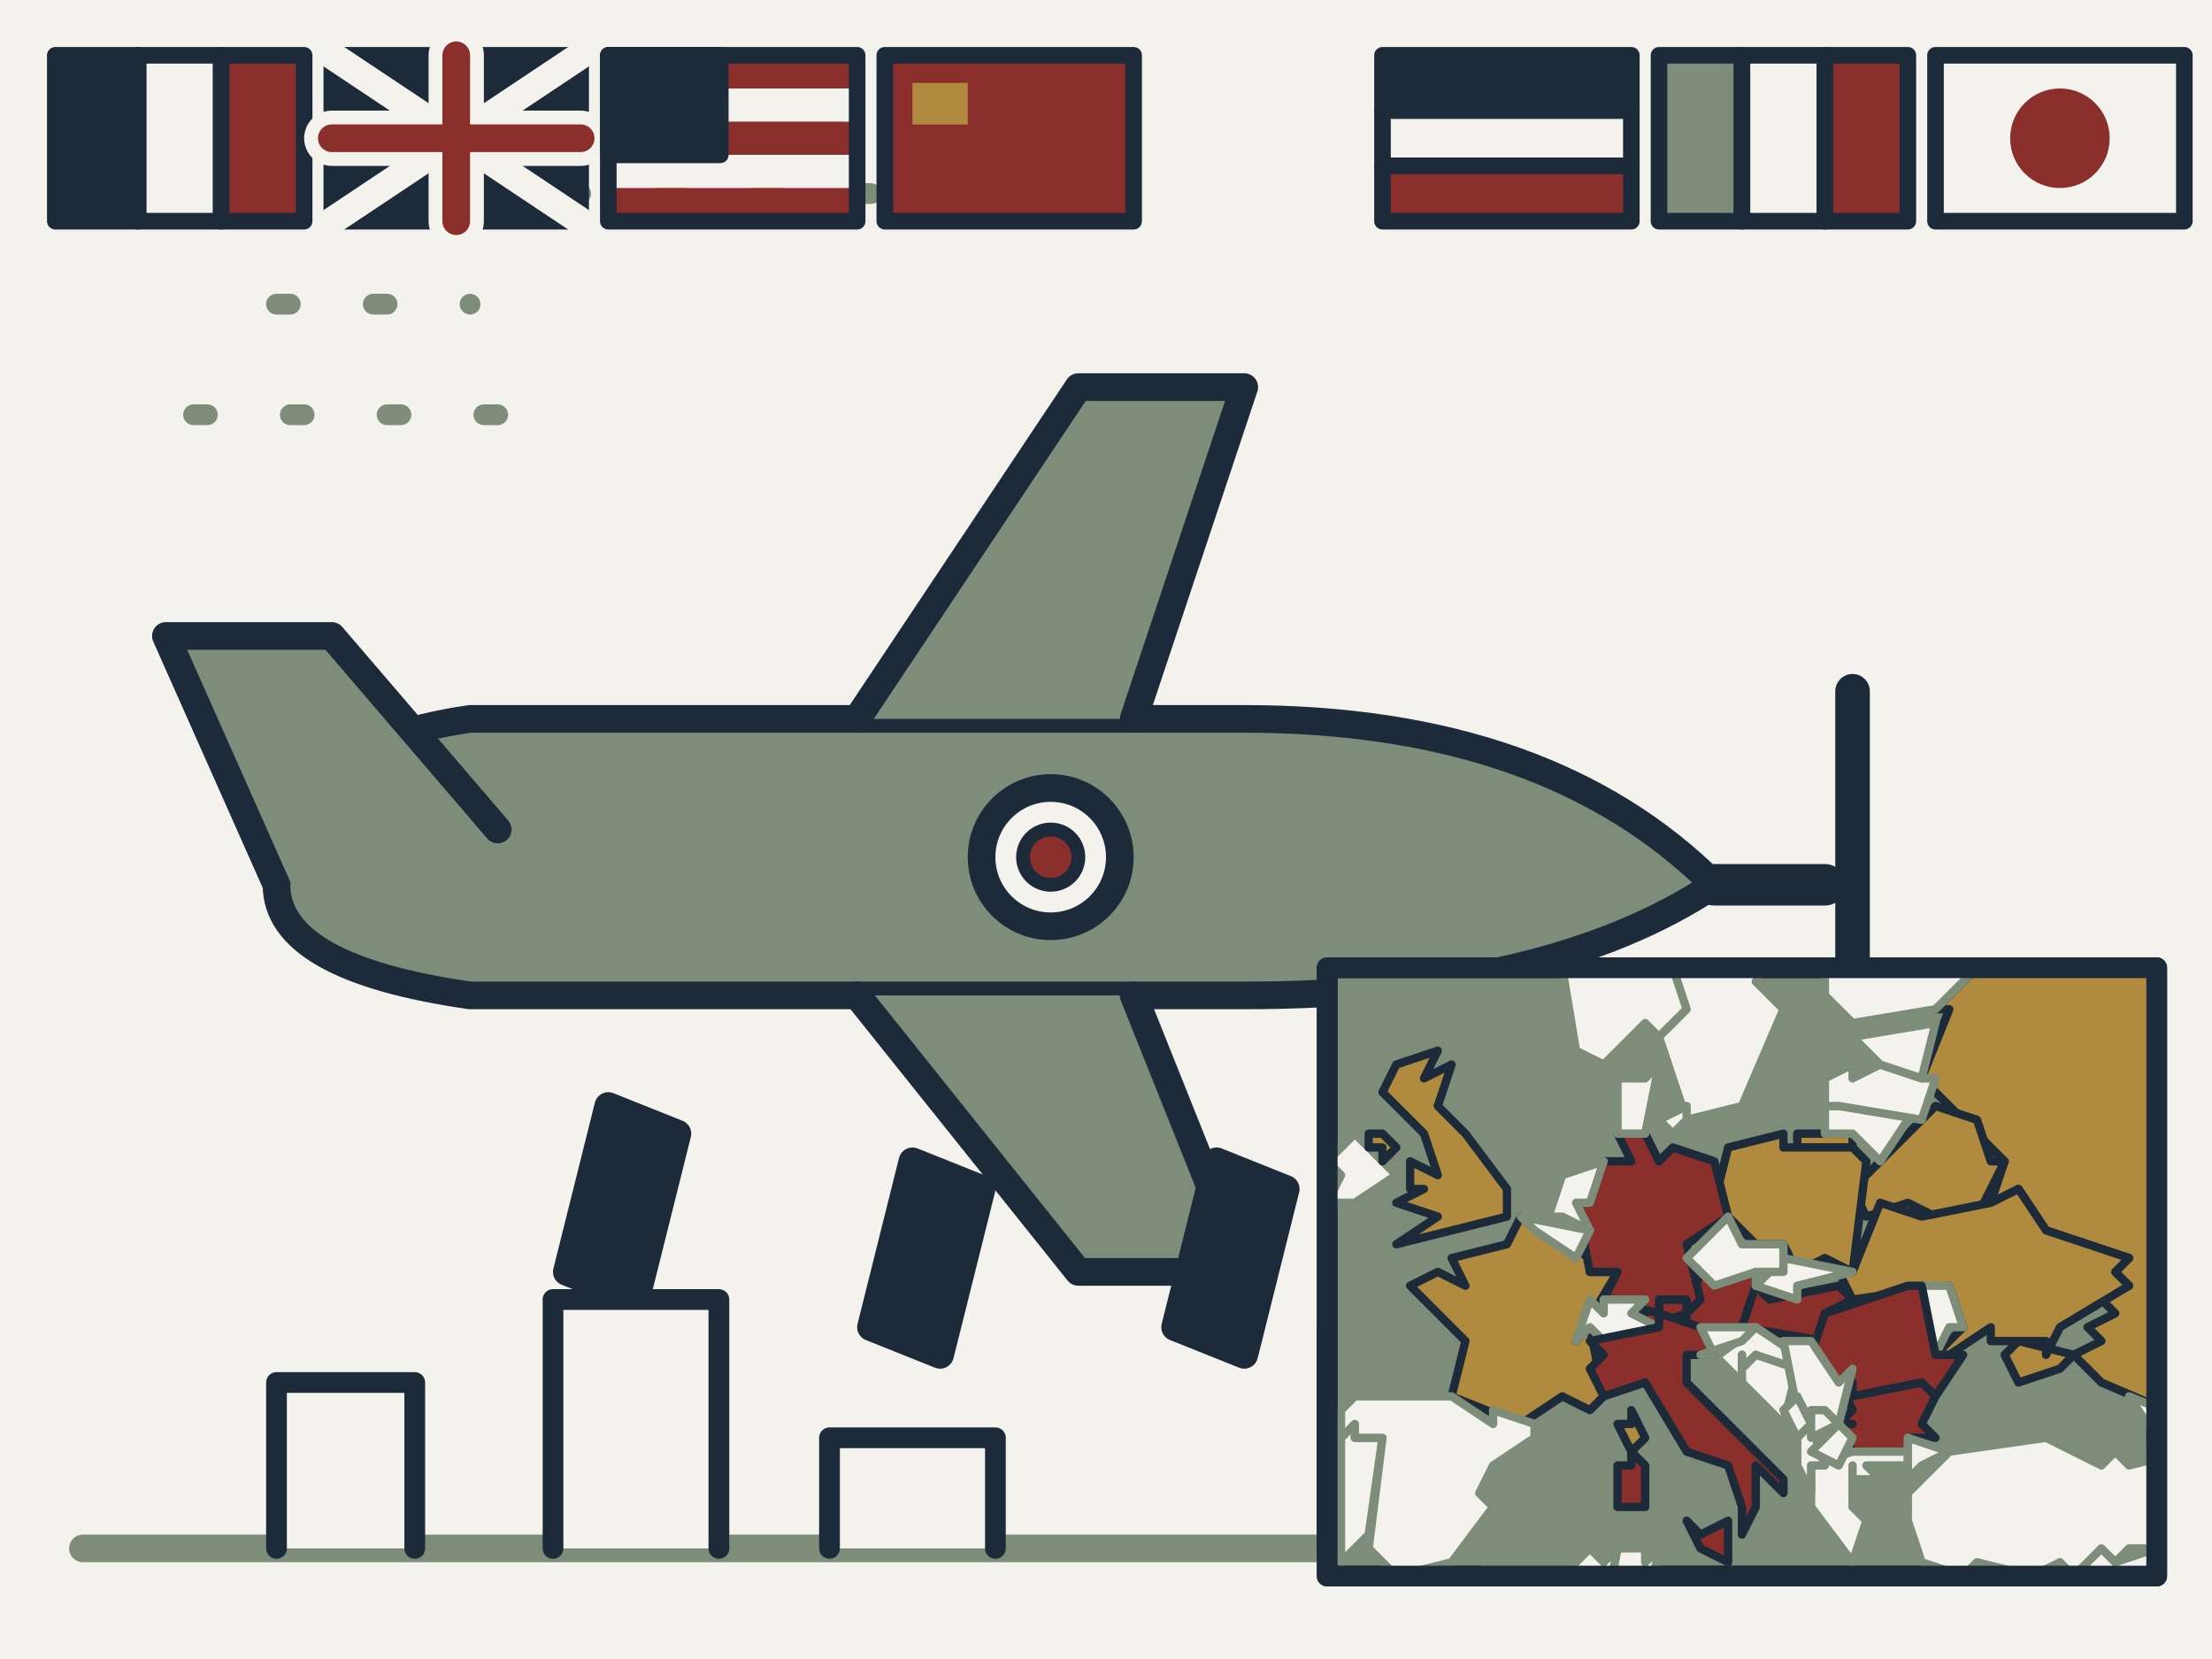
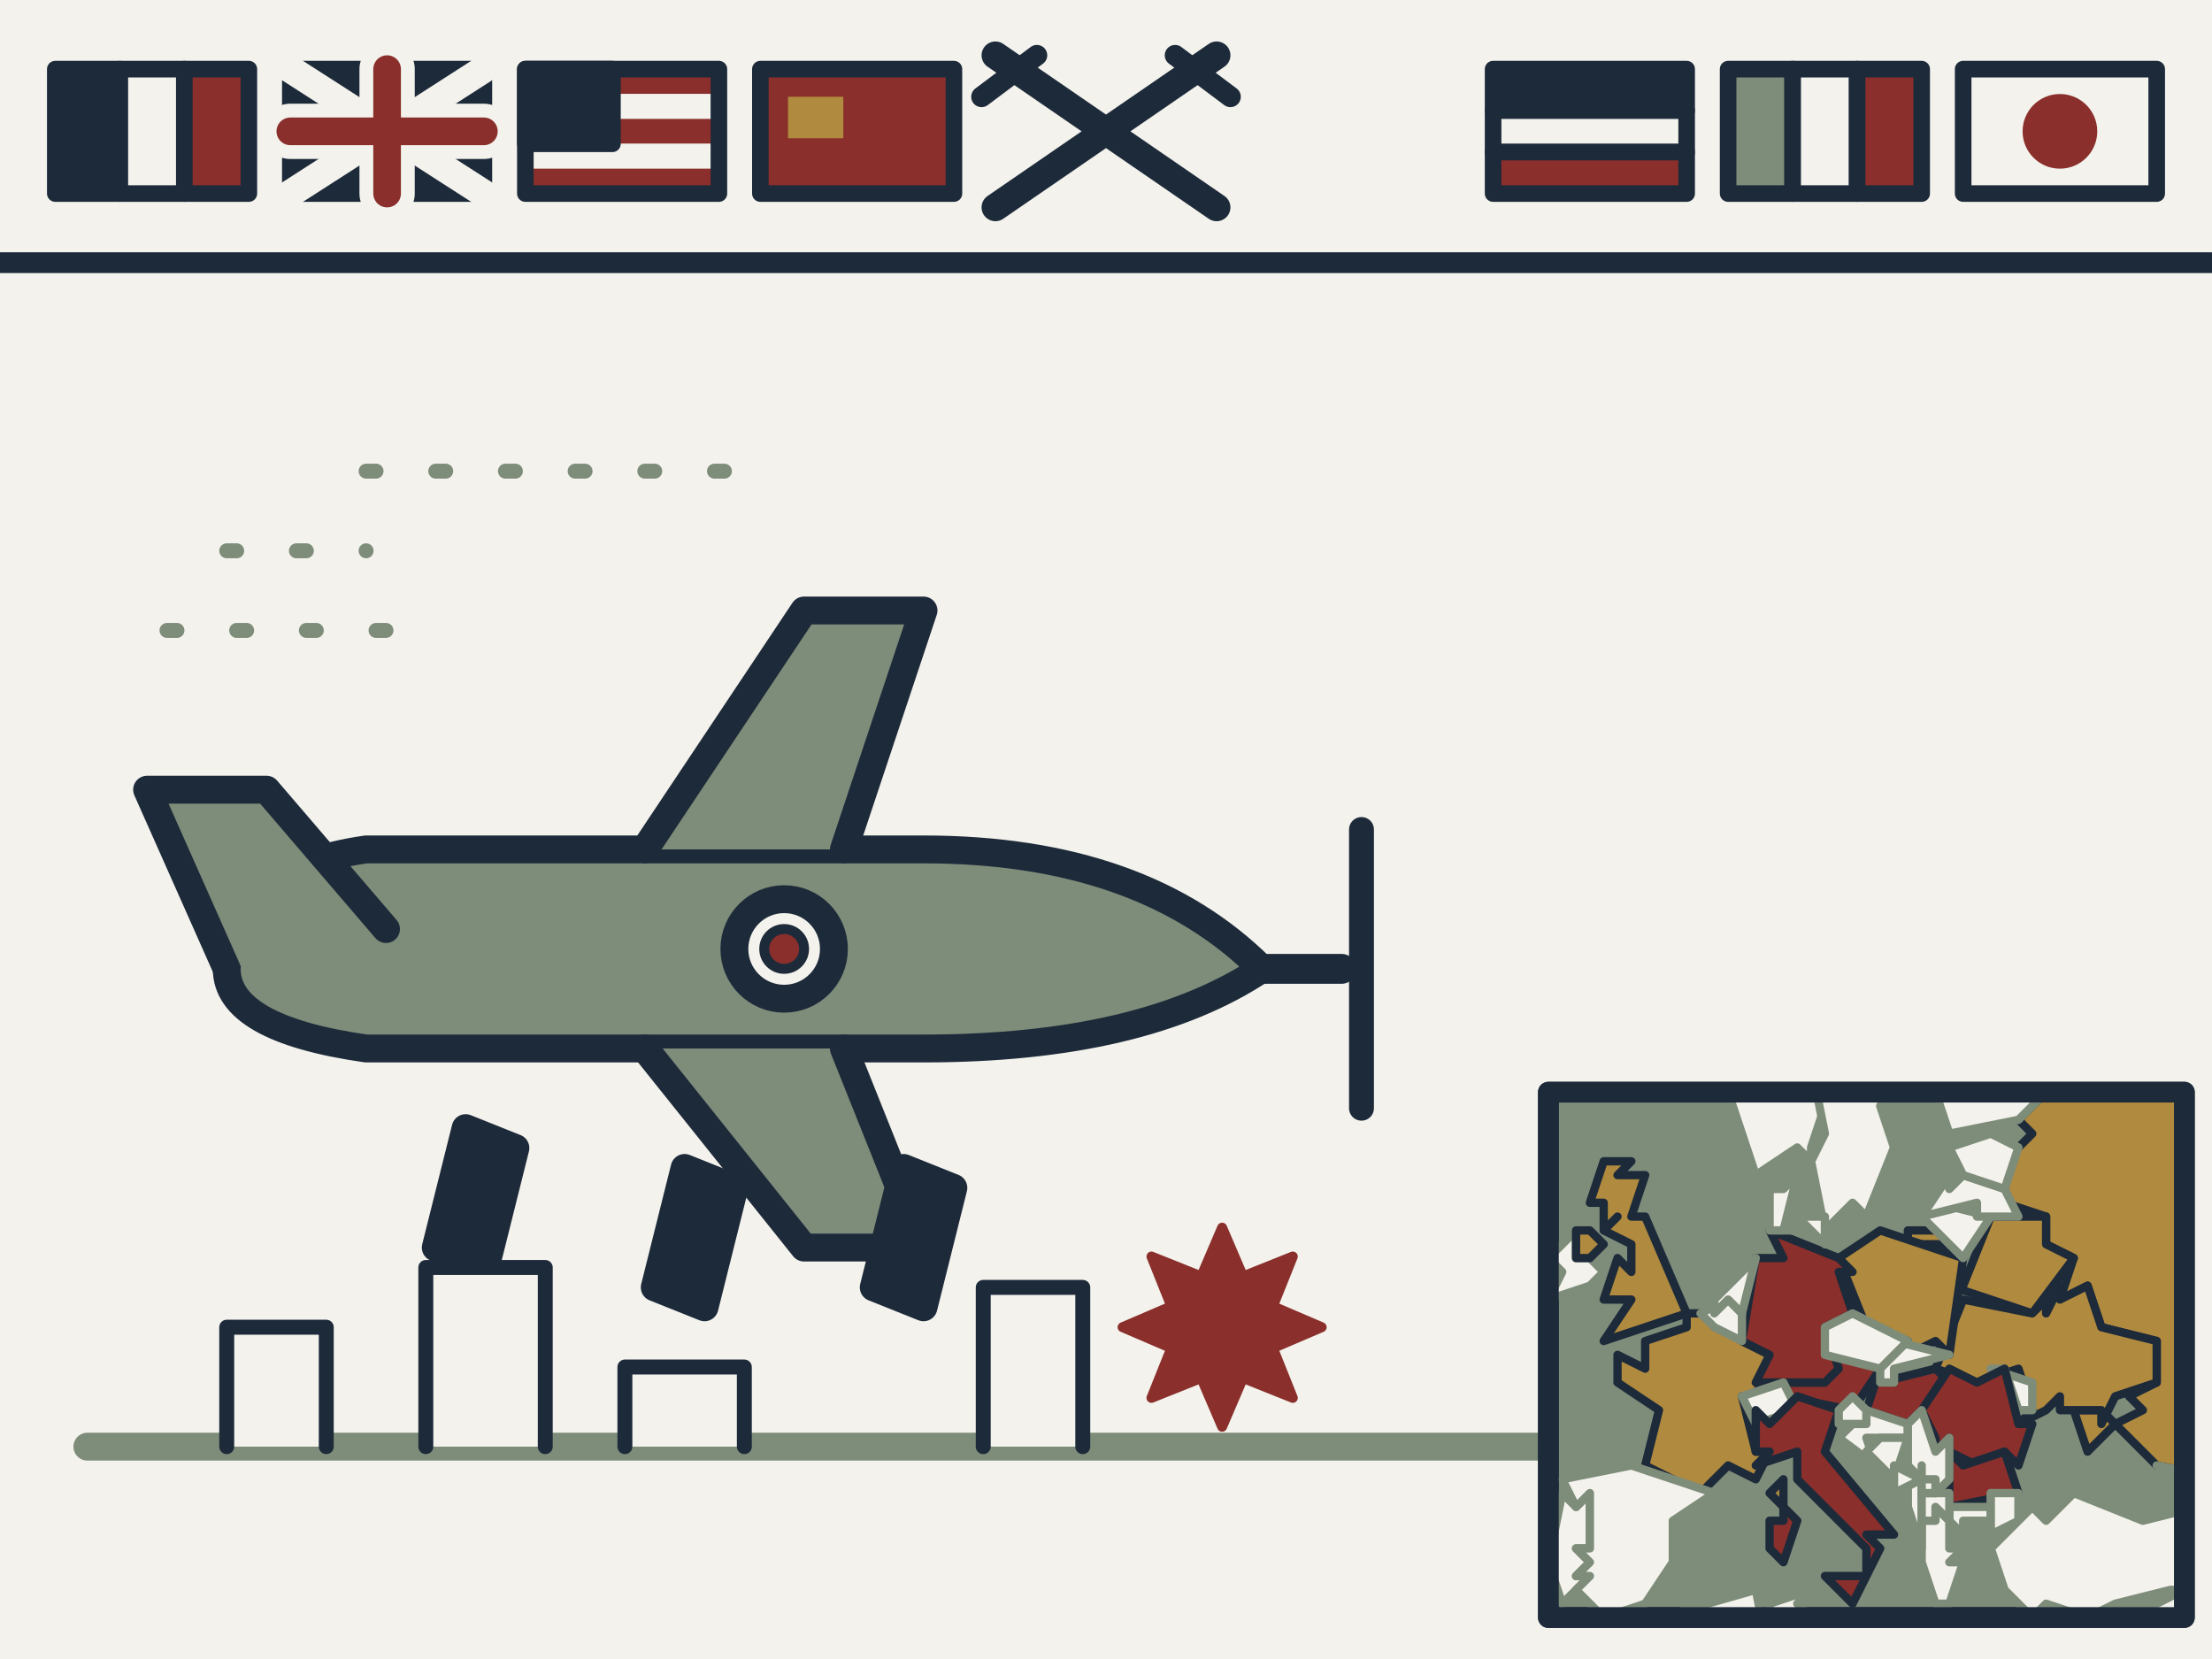
<svg xmlns="http://www.w3.org/2000/svg" viewBox="0 0 160 120" width="160" height="120">
  <rect width="160" height="120" fill="#f3f2ec" />
  <g fill="none" stroke="#1d2a3a" stroke-width="2" stroke-linejoin="round" stroke-linecap="round">
-     <path d="M14 30l26 0M34 14l36 0M20 22h14" stroke="#7e8c7a" stroke-width="1.5" stroke-dasharray="1 6" />
-     <path d="M20 64q0-10 14-12h56q22 0 34 12q-12 8-34 8H34q-14-2-14-8z" fill="#7e8c7a" />
-     <path d="M20 64l-8-18h12l12 14" fill="#7e8c7a" />
-     <path d="M62 52l16-24h12l-8 24M62 72l16 20h12l-8-20" fill="#7e8c7a" />
-     <path d="M124 64h8" stroke-width="3" />
-     <path d="M134 50v28" stroke-width="2.5" />
-     <circle cx="76" cy="62" r="5" fill="#f3f2ec" />
-     <circle cx="76" cy="62" r="2" fill="#8a2f2b" stroke-width="1" />
-     <g fill="#1d2a3a">
-       <path d="M44 80l5 2l-3 12l-5-2z" />
-       <path d="M66 84l5 2l-3 12l-5-2z" />
-       <path d="M88 84l5 2l-3 12l-5-2z" />
+     <g transform="translate(2 24) scale(0.72)" stroke-width="2.8">
+       <path d="M14 30l26 0M34 14l36 0M20 22h14" stroke="#7e8c7a" stroke-width="1.5" stroke-dasharray="1 6" />
+       <path d="M20 64q0-10 14-12h56q22 0 34 12q-12 8-34 8H34q-14-2-14-8z" fill="#7e8c7a" />
+       <path d="M20 64l-8-18h12l12 14" fill="#7e8c7a" />
+       <path d="M62 52l16-24h12l-8 24M62 72l16 20h12l-8-20" fill="#7e8c7a" />
+       <path d="M124 64h8" stroke-width="3" />
+       <path d="M134 50v28" stroke-width="2.5" />
+       <circle cx="76" cy="62" r="5" fill="#f3f2ec" />
+       <circle cx="76" cy="62" r="2" fill="#8a2f2b" stroke-width="1" />
+       <g fill="#1d2a3a">
+         <path d="M44 80l5 2l-3 12l-5-2z" />
+         <path d="M66 84l5 2l-3 12l-5-2z" />
+         <path d="M88 84l5 2l-3 12l-5-2z" />
+       </g>
+       <path d="M6 112h148" stroke="#7e8c7a" />
+       <path d="M20 112v-12h10v12M40 112v-18h12v18M60 112v-8h12v8M96 112v-16h10v16" fill="#f3f2ec" stroke-width="1.5" />
+       <path d="M130.0 100.0L125.1 102.1L127.1 107.1L122.1 105.1L120.0 110.0L117.9 105.1L112.9 107.1L114.9 102.1L110.0 100.0L114.9 97.9L112.9 92.9L117.9 94.9L120.0 90.0L122.1 94.9L127.1 92.9L125.1 97.9z" fill="#8a2f2b" stroke="#8a2f2b" stroke-width="1" />
    </g>
-     <path d="M6 112h148" stroke="#7e8c7a" />
-     <path d="M20 112v-12h10v12M40 112v-18h12v18M60 112v-8h12v8M96 112v-16h10v16" fill="#f3f2ec" stroke-width="1.5" />
-     <path d="M130.0 100.0L125.1 102.1L127.1 107.1L122.1 105.1L120.0 110.0L117.9 105.1L112.9 107.1L114.9 102.1L110.0 100.0L114.9 97.9L112.9 92.9L117.9 94.9L120.0 90.0L122.1 94.9L127.1 92.9L125.1 97.9z" fill="#8a2f2b" stroke="#8a2f2b" stroke-width="1" />
-     <g stroke-width="1.2" transform="translate(4 4)">
-       <rect width="6.0" height="12" fill="#1d2a3a" />
-       <rect x="6.0" width="6.0" height="12" fill="#f3f2ec" />
-       <rect x="12.0" width="6.0" height="12" fill="#8a2f2b" />
+     <rect width="160" height="19" fill="#f3f2ec" stroke="none" />
+     <path d="M0 19H160" stroke-width="1.5" />
+     <g stroke-width="1.2" transform="translate(4 5)">
+       <rect width="4.667" height="9" fill="#1d2a3a" />
+       <rect x="4.667" width="4.667" height="9" fill="#f3f2ec" />
+       <rect x="9.333" width="4.667" height="9" fill="#8a2f2b" />
    </g>
-     <g stroke-width="1.2" transform="translate(24 4)">
-       <rect width="18" height="12" fill="#1d2a3a" />
-       <path d="M0 0L18 12M18 0L0 12" stroke="#f3f2ec" stroke-width="2" />
-       <path d="M9.0 0V12M0 6.0H18" stroke="#f3f2ec" stroke-width="4" />
-       <path d="M9.0 0V12M0 6.0H18" stroke="#8a2f2b" stroke-width="2" />
+     <g stroke-width="1.2" transform="translate(21 5)">
+       <rect width="14" height="9" fill="#1d2a3a" />
+       <path d="M0 0L14 9M14 0L0 9" stroke="#f3f2ec" stroke-width="2" />
+       <path d="M7.0 0V9M0 4.5H14" stroke="#f3f2ec" stroke-width="4" />
+       <path d="M7.0 0V9M0 4.5H14" stroke="#8a2f2b" stroke-width="2" />
    </g>
-     <g stroke-width="1.2" transform="translate(44 4)">
-       <rect y="0.0" width="18" height="2.4" fill="#8a2f2b" stroke="none" />
-       <rect y="2.4" width="18" height="2.4" fill="#f3f2ec" stroke="none" />
-       <rect y="4.8" width="18" height="2.4" fill="#8a2f2b" stroke="none" />
-       <rect y="7.2" width="18" height="2.4" fill="#f3f2ec" stroke="none" />
-       <rect y="9.6" width="18" height="2.4" fill="#8a2f2b" stroke="none" />
-       <rect width="8.1" height="7.2" fill="#1d2a3a" />
-       <rect width="18" height="12" />
+     <g stroke-width="1.2" transform="translate(38 5)">
+       <rect y="0.0" width="14" height="1.8" fill="#8a2f2b" stroke="none" />
+       <rect y="1.8" width="14" height="1.8" fill="#f3f2ec" stroke="none" />
+       <rect y="3.6" width="14" height="1.8" fill="#8a2f2b" stroke="none" />
+       <rect y="5.4" width="14" height="1.8" fill="#f3f2ec" stroke="none" />
+       <rect y="7.2" width="14" height="1.8" fill="#8a2f2b" stroke="none" />
+       <rect width="6.3" height="5.4" fill="#1d2a3a" />
+       <rect width="14" height="9" />
    </g>
-     <g stroke-width="1.2" transform="translate(64 4)">
-       <rect width="18" height="12" fill="#8a2f2b" />
+     <g stroke-width="1.2" transform="translate(55 5)">
+       <rect width="14" height="9" fill="#8a2f2b" />
      <rect x="2" y="2" width="4" height="3" fill="#b08a3e" stroke="none" />
    </g>
-     <g stroke-width="1.2" transform="translate(100 4)">
-       <rect width="18" height="4.0" fill="#1d2a3a" />
-       <rect y="4.0" width="18" height="4.0" fill="#f3f2ec" />
-       <rect y="8.0" width="18" height="4.0" fill="#8a2f2b" />
+     <g stroke-width="1.2" transform="translate(108 5)">
+       <rect width="14" height="3.0" fill="#1d2a3a" />
+       <rect y="3.0" width="14" height="3.0" fill="#f3f2ec" />
+       <rect y="6.0" width="14" height="3.0" fill="#8a2f2b" />
    </g>
-     <g stroke-width="1.2" transform="translate(120 4)">
-       <rect width="6.0" height="12" fill="#7e8c7a" />
-       <rect x="6.0" width="6.0" height="12" fill="#f3f2ec" />
-       <rect x="12.0" width="6.0" height="12" fill="#8a2f2b" />
+     <g stroke-width="1.2" transform="translate(125 5)">
+       <rect width="4.667" height="9" fill="#7e8c7a" />
+       <rect x="4.667" width="4.667" height="9" fill="#f3f2ec" />
+       <rect x="9.333" width="4.667" height="9" fill="#8a2f2b" />
    </g>
-     <g stroke-width="1.2" transform="translate(140 4)">
-       <rect width="18" height="12" fill="#f3f2ec" />
-       <circle cx="9.0" cy="6.0" r="3.6" fill="#8a2f2b" stroke="none" />
+     <g stroke-width="1.2" transform="translate(142 5)">
+       <rect width="14" height="9" fill="#f3f2ec" />
+       <circle cx="7.0" cy="4.5" r="2.7" fill="#8a2f2b" stroke="none" />
    </g>
-     <g transform="translate(96 70)">
+     <path d="M72 4L88 15M88 4L72 15" stroke-width="2" />
+     <path d="M71 7l4-3M89 7l-4-3" stroke-width="1.5" />
+     <g transform="translate(112 79)">
      <clipPath id="c0013">
-         <rect width="60" height="44" />
+         <rect width="46" height="38" />
      </clipPath>
-       <rect width="60" height="44" fill="#7e8c7a" stroke-width="1.5" />
+       <rect width="46" height="38" fill="#7e8c7a" stroke-width="1.5" />
      <g clip-path="url(#c0013)" stroke="#7e8c7a" stroke-width="0.6">
-         <path d="M63 26L63 35L63 33L56 30L54 28L56 27L55 26L57 25L56 24L58 23L57 22L58 21L52 19L50 16L48 17L49 14L43 8L45 3L44 3L48 -1L46 -3L47 -3L44 -3L63 -3L62 -3L63 -3L62 -3L63 -3L63 13zM38 13L34 13L34 12L38 12zM50 27L54 28L53 29L50 30L49 28z" fill="#b08a3e" stroke="#1d2a3a" />
-         <path d="M47 -3L26 -3L25 -2L26 3L24 5L23 4L20 7L18 6L17 0L24 -3z" fill="#f3f2ec" />
-         <path d="M19 21L19 22L21 22L18 27L19 26L20 31L19 32L17 31L14 33L9 31L10 27L6 23L8 22L10 23L9 21L13 20L14 18zM22 33L22 32L23 34L22 35L21 33z" fill="#b08a3e" stroke="#1d2a3a" />
-         <path d="M22 47L20 47L21 42L23 42L23 43L24 42L23 47L25 47z" fill="#f3f2ec" />
-         <path d="M2 47L10 47L9 45L12 43L18 43L19 42L20 43L21 42L20 47L25 47z" fill="#f3f2ec" />
-         <path d="M57 47L59 47L59 43L62 42L63 42L63 47z" fill="#f3f2ec" />
-         <path d="M53 47L54 47L53 44L56 42L57 43L60 42L59 47z" fill="#f3f2ec" />
-         <path d="M24 5L26 3L25 0L26 -3L39 -3L34 -3L32 -1L31 1L33 3L30 10L26 11z" fill="#f3f2ec" />
-         <path d="M44 10L47 11L48 14L49 14L47 18L44 18L42 17L39 18L38 16z" fill="#b08a3e" stroke="#1d2a3a" />
-         <path d="M48 17L50 16L52 19L58 21L57 22L58 23L53 26L52 28L52 27L48 27L48 26L45 28L44 28L46 26L45 23L38 24L37 22L38 22L40 17L43 18z" fill="#b08a3e" stroke="#1d2a3a" />
-         <path d="M39 14L38 22L36 21L34 22L33 20L31 20L28 17L29 13L33 12L33 13L38 13z" fill="#b08a3e" stroke="#1d2a3a" />
-         <path d="M31 23L30 26L26 26L26 25L23 26L22 25L23 25L23 24L24 25L24 24L26 24L26 25L27 22L28 23L31 22z" fill="#8a2f2b" stroke="#1d2a3a" />
-         <path d="M37 23L38 24L36 25L36 27L30 26L31 23L32 24z" fill="#8a2f2b" stroke="#1d2a3a" />
-         <path d="M42 23L45 23L46 26L45 26L44 28L43 23z" fill="#f3f2ec" />
-         <path d="M44 28L46 28L44 31L43 30L38 31L37 30L38 29L37 30L36 29L35 28L36 25L42 23L43 23z" fill="#8a2f2b" stroke="#1d2a3a" />
-         <path d="M42 11L40 14L38 12L36 12L36 10L41 10z" fill="#f3f2ec" />
-         <path d="M43 8L44 8L43 11L37 10L36 10L36 8L38 7L38 8L40 7z" fill="#f3f2ec" />
-         <path d="M44 4L43 8L40 7L38 5z" fill="#f3f2ec" />
-         <path d="M28 14L29 18L26 20L27 24L26 25L26 24L24 24L24 25L20 24L21 22L19 22L18 17L19 17L20 14L22 14L21 12L23 12L24 14L25 13z" fill="#8a2f2b" stroke="#1d2a3a" />
-         <path d="M38 30L38 31L43 30L44 31L43 33L44 34L42 34L42 35L38 35L37 33L38 33L37 33L38 32L37 30z" fill="#8a2f2b" stroke="#1d2a3a" />
-         <path d="M38 35L42 35L42 34L42 36L39 36L40 37L38 37L38 36L38 39L39 40L38 43L35 39L35 36z" fill="#f3f2ec" />
-         <path d="M63 42L58 42L57 43L56 42L54 44L53 43L51 44L47 43L46 44L43 43L42 40L42 38L45 35L52 34L56 36L57 35L58 36L62 35zM42 34L45 35L43 36L42 37z" fill="#f3f2ec" />
-         <path d="M36 36L35 36L35 38L34 36L34 33L35 33z" fill="#f3f2ec" />
-         <path d="M31 26L34 28L33 29L31 28L30 29L30 28L30 30L32 32L28 28L27 29z" fill="#f3f2ec" />
-         <path d="M23 24L22 25L24 26L20 27L19 26L18 27L19 24L20 25L20 24z" fill="#f3f2ec" />
-         <path d="M19 19L18 21L15 19L14 18z" fill="#f3f2ec" />
-         <path d="M20 14L19 17L18 17L19 19L17 18L15 18L16 18L17 15z" fill="#f3f2ec" />
-         <path d="M1 34L2 33L2 34L4 34L3 41L1 43z" fill="#f3f2ec" />
-         <path d="M3 42L4 34L2 34L2 33L1 34L1 32L2 31L9 31L12 33L12 32L15 33L15 34L12 36L11 38L12 39L9 43L5 44z" fill="#f3f2ec" />
-         <path d="M4 14L5 15L2 17L0 17L1 15L0 14L2 12z" fill="#f3f2ec" />
-         <path d="M24 26L24 25L27 26L28 28L26 28L26 30L33 37L33 38L31 36L31 39L30 41L30 39L29 36L26 35L23 30L20 31L19 29L20 28L19 27zM29 40L29 43L27 42L26 40L27 41zM22 36L22 35L23 36L23 39L22 39L21 39L21 36z" fill="#8a2f2b" stroke="#1d2a3a" />
-         <path d="M23 12L21 12L21 8L23 8L24 7zM26 10L26 11L25 12L24 11z" fill="#f3f2ec" />
-         <path d="M4 14L4 13L3 13L3 12L4 12L5 13zM8 15L7 12L4 9L5 7L8 6L7 8L9 7L8 10L10 12L13 16L13 18L5 20L8 18L5 17L7 16L6 16L6 14z" fill="#b08a3e" stroke="#1d2a3a" />
-         <path d="M58 31L63 33L63 35L62 35L59 35L60 34z" fill="#f3f2ec" />
-         <path d="M27 26L31 26L30 27L27 28L28 28z" fill="#f3f2ec" />
-         <path d="M45 -3L47 -3L46 -3L48 -1L44 3L38 4L36 2L36 0L37 -3L41 -3L35 -3z" fill="#f3f2ec" />
-         <path d="M38 22L34 23L34 24L31 23L33 21z" fill="#f3f2ec" />
-         <path d="M29 18L30 20L33 20L33 22L31 22L31 23L31 22L28 23L26 21z" fill="#f3f2ec" />
-         <path d="M33 33L30 30L30 28L30 29L31 28L34 29z" fill="#f3f2ec" />
-         <path d="M37 33L38 34L37 36L35 35z" fill="#f3f2ec" />
-         <path d="M33 27L35 27L37 30L38 29L37 33L34 32z" fill="#f3f2ec" />
-         <path d="M35 33L34 34L33 32L34 31z" fill="#f3f2ec" />
-         <path d="M35 34L35 32L36 32L37 33z" fill="#f3f2ec" />
+         <path d="M49 23L49 30L49 28L44 27L41 24L43 23L42 22L44 21L44 18L40 17L39 14L37 15L38 12L36 11L36 9L33 8L33 5L35 3L34 2L37 -1L35 -2L36 -3L34 -3L49 -3L49 15zM29 11L27 11L26 11L26 10L28 10L29 10zM38 23L40 23L41 24L40 25L39 26z" fill="#b08a3e" stroke="#1d2a3a" />
+         <path d="M36 -3L20 -3L19 -2L20 1L19 4L19 5L18 4L15 6L13 0L18 -3z" fill="#f3f2ec" />
+         <path d="M14 18L16 19L15 22L14 22L15 26L16 26L15 28L13 27L11 29L9 28L7 27L8 23L5 21L5 19L7 20L7 18L10 17L10 16L12 16zM17 28L17 29L17 30L16 29z" fill="#b08a3e" stroke="#1d2a3a" />
+         <path d="M17 41L16 41L16 37L19 36L18 37L19 38L18 41L19 41z" fill="#f3f2ec" />
+         <path d="M1 41L8 41L7 41L8 38L15 36L16 41L19 41z" fill="#f3f2ec" />
+         <path d="M44 41L43 41L45 40L45 37L46 36L48 36L48 37L49 41z" fill="#f3f2ec" />
+         <path d="M40 41L41 41L41 37L44 37L46 36L45 40z" fill="#f3f2ec" />
+         <path d="M19 5L20 3L19 -2L20 -3L30 -3L25 -1L24 1L25 4L23 9L22 8L20 10z" fill="#f3f2ec" />
+         <path d="M34 9L36 9L36 11L38 12L35 16L29 14L30 14L32 9z" fill="#b08a3e" stroke="#1d2a3a" />
+         <path d="M37 14L37 15L39 14L40 17L44 18L44 21L41 22L40 24L40 23L37 23L37 22L36 23L34 24L35 23L34 20L31 21L28 20L30 15L35 16L36 15L36 16z" fill="#b08a3e" stroke="#1d2a3a" />
+         <path d="M30 12L29 19L28 18L26 19L26 18L23 17L21 12L24 10z" fill="#b08a3e" stroke="#1d2a3a" />
+         <path d="M24 20L22 23L17 22L17 21L20 21L21 19z" fill="#8a2f2b" stroke="#1d2a3a" />
+         <path d="M28 20L29 21L26 24L23 23L24 20L24 21z" fill="#8a2f2b" stroke="#1d2a3a" />
+         <path d="M32 20L35 21L35 23L34 23L33 20z" fill="#f3f2ec" />
+         <path d="M34 24L35 24L34 27L33 26L31 27L29 26L29 27L29 25L28 26L28 25L27 23L29 20L31 21L33 20z" fill="#8a2f2b" stroke="#1d2a3a" />
+         <path d="M32 9L30 12L28 10L27 9L28 8z" fill="#f3f2ec" />
+         <path d="M33 7L34 9L31 9L31 8L27 9L29 6L29 7L30 6z" fill="#f3f2ec" />
+         <path d="M34 4L33 7L30 6L29 4L32 3z" fill="#f3f2ec" />
+         <path d="M21 12L22 13L21 13L22 16L20 17L21 20L20 21L15 21L16 19L14 18L15 12L17 12L16 10z" fill="#8a2f2b" stroke="#1d2a3a" />
+         <path d="M29 26L29 27L29 26L30 27L33 26L34 29L29 30z" fill="#8a2f2b" stroke="#1d2a3a" />
+         <path d="M29 30L32 30L32 29L32 31L30 31L30 32L29 31L29 33L30 33L29 34L30 34L29 37L28 37L27 34L27 31L28 30L29 31z" fill="#f3f2ec" />
+         <path d="M48 36L48 37L48 36L45 36L41 37L41 38L40 38L41 37L39 38L36 37L35 38L33 36L32 33L35 30L36 31L38 29L43 31L47 30L48 31L47 32L48 32zM32 29L34 29L34 31L32 32z" fill="#f3f2ec" />
+         <path d="M27 31L27 33L26 30L26 28L27 28z" fill="#f3f2ec" />
+         <path d="M23 23L26 24L26 25L23 25L24 28L25 28L21 25z" fill="#f3f2ec" />
+         <path d="M17 21L18 23L15 24L14 22z" fill="#f3f2ec" />
+         <path d="M14 16L14 18L12 17L11 16L13 15z" fill="#f3f2ec" />
+         <path d="M15 12L14 16L13 15L12 16L12 15z" fill="#f3f2ec" />
+         <path d="M1 29L2 30L3 29L3 33L2 33L3 34L2 35L3 35L1 37L0 34z" fill="#f3f2ec" />
+         <path d="M2 36L3 35L2 35L3 34L2 33L3 33L3 29L2 30L1 28L6 27L12 29L9 31L9 34L7 37L4 38z" fill="#f3f2ec" />
+         <path d="M3 12L4 13L3 14L0 15L1 13L0 12L2 10L2 12z" fill="#f3f2ec" />
+         <path d="M18 22L21 23L20 26L25 32L23 32L24 33L23 35L23 33L18 28L18 26L15 27L16 26L15 26L15 23L16 24zM22 35L23 35L22 37L21 36L20 35zM17 31L17 30L18 31L17 34L16 33L16 31z" fill="#8a2f2b" stroke="#1d2a3a" />
+         <path d="M18 10L16 10L16 7L17 7L18 6L17 10zM20 9L20 11L19 10L18 9z" fill="#f3f2ec" />
+         <path d="M3 12L2 12L2 11L2 10L3 10L4 11zM6 13L6 11L4 10L5 9L4 10L4 8L3 8L4 5L6 5L5 6L7 6L6 9L7 9L10 16L4 18L6 15L4 15L5 12z" fill="#b08a3e" stroke="#1d2a3a" />
+         <path d="M44 27L49 28L49 31L49 30L47 31L46 28z" fill="#f3f2ec" />
+         <path d="M21 23L22 22L23 23L23 24L21 24z" fill="#f3f2ec" />
+         <path d="M34 -3L36 -3L35 -2L37 -1L34 2L29 3L28 0L27 -1L29 -3L31 -3L27 -3z" fill="#f3f2ec" />
+         <path d="M29 19L25 20L25 21L24 21L24 19L25 18z" fill="#f3f2ec" />
+         <path d="M22 16L26 18L24 20L20 19L20 17z" fill="#f3f2ec" />
+         <path d="M25 28L23 26L24 25L26 25z" fill="#f3f2ec" />
+         <path d="M29 29L29 31L28 30L28 31L27 31L27 29z" fill="#f3f2ec" />
+         <path d="M26 24L27 23L28 26L29 25L29 28L28 29L26 27z" fill="#f3f2ec" />
+         <path d="M27 28L25 29L25 27z" fill="#f3f2ec" />
+         <path d="M27 29L27 28L27 27L27 28L28 28L28 29z" fill="#f3f2ec" />
      </g>
-       <rect width="60" height="44" fill="none" stroke-width="1.5" />
+       <rect width="46" height="38" fill="none" stroke-width="1.5" />
    </g>
  </g>
</svg>
